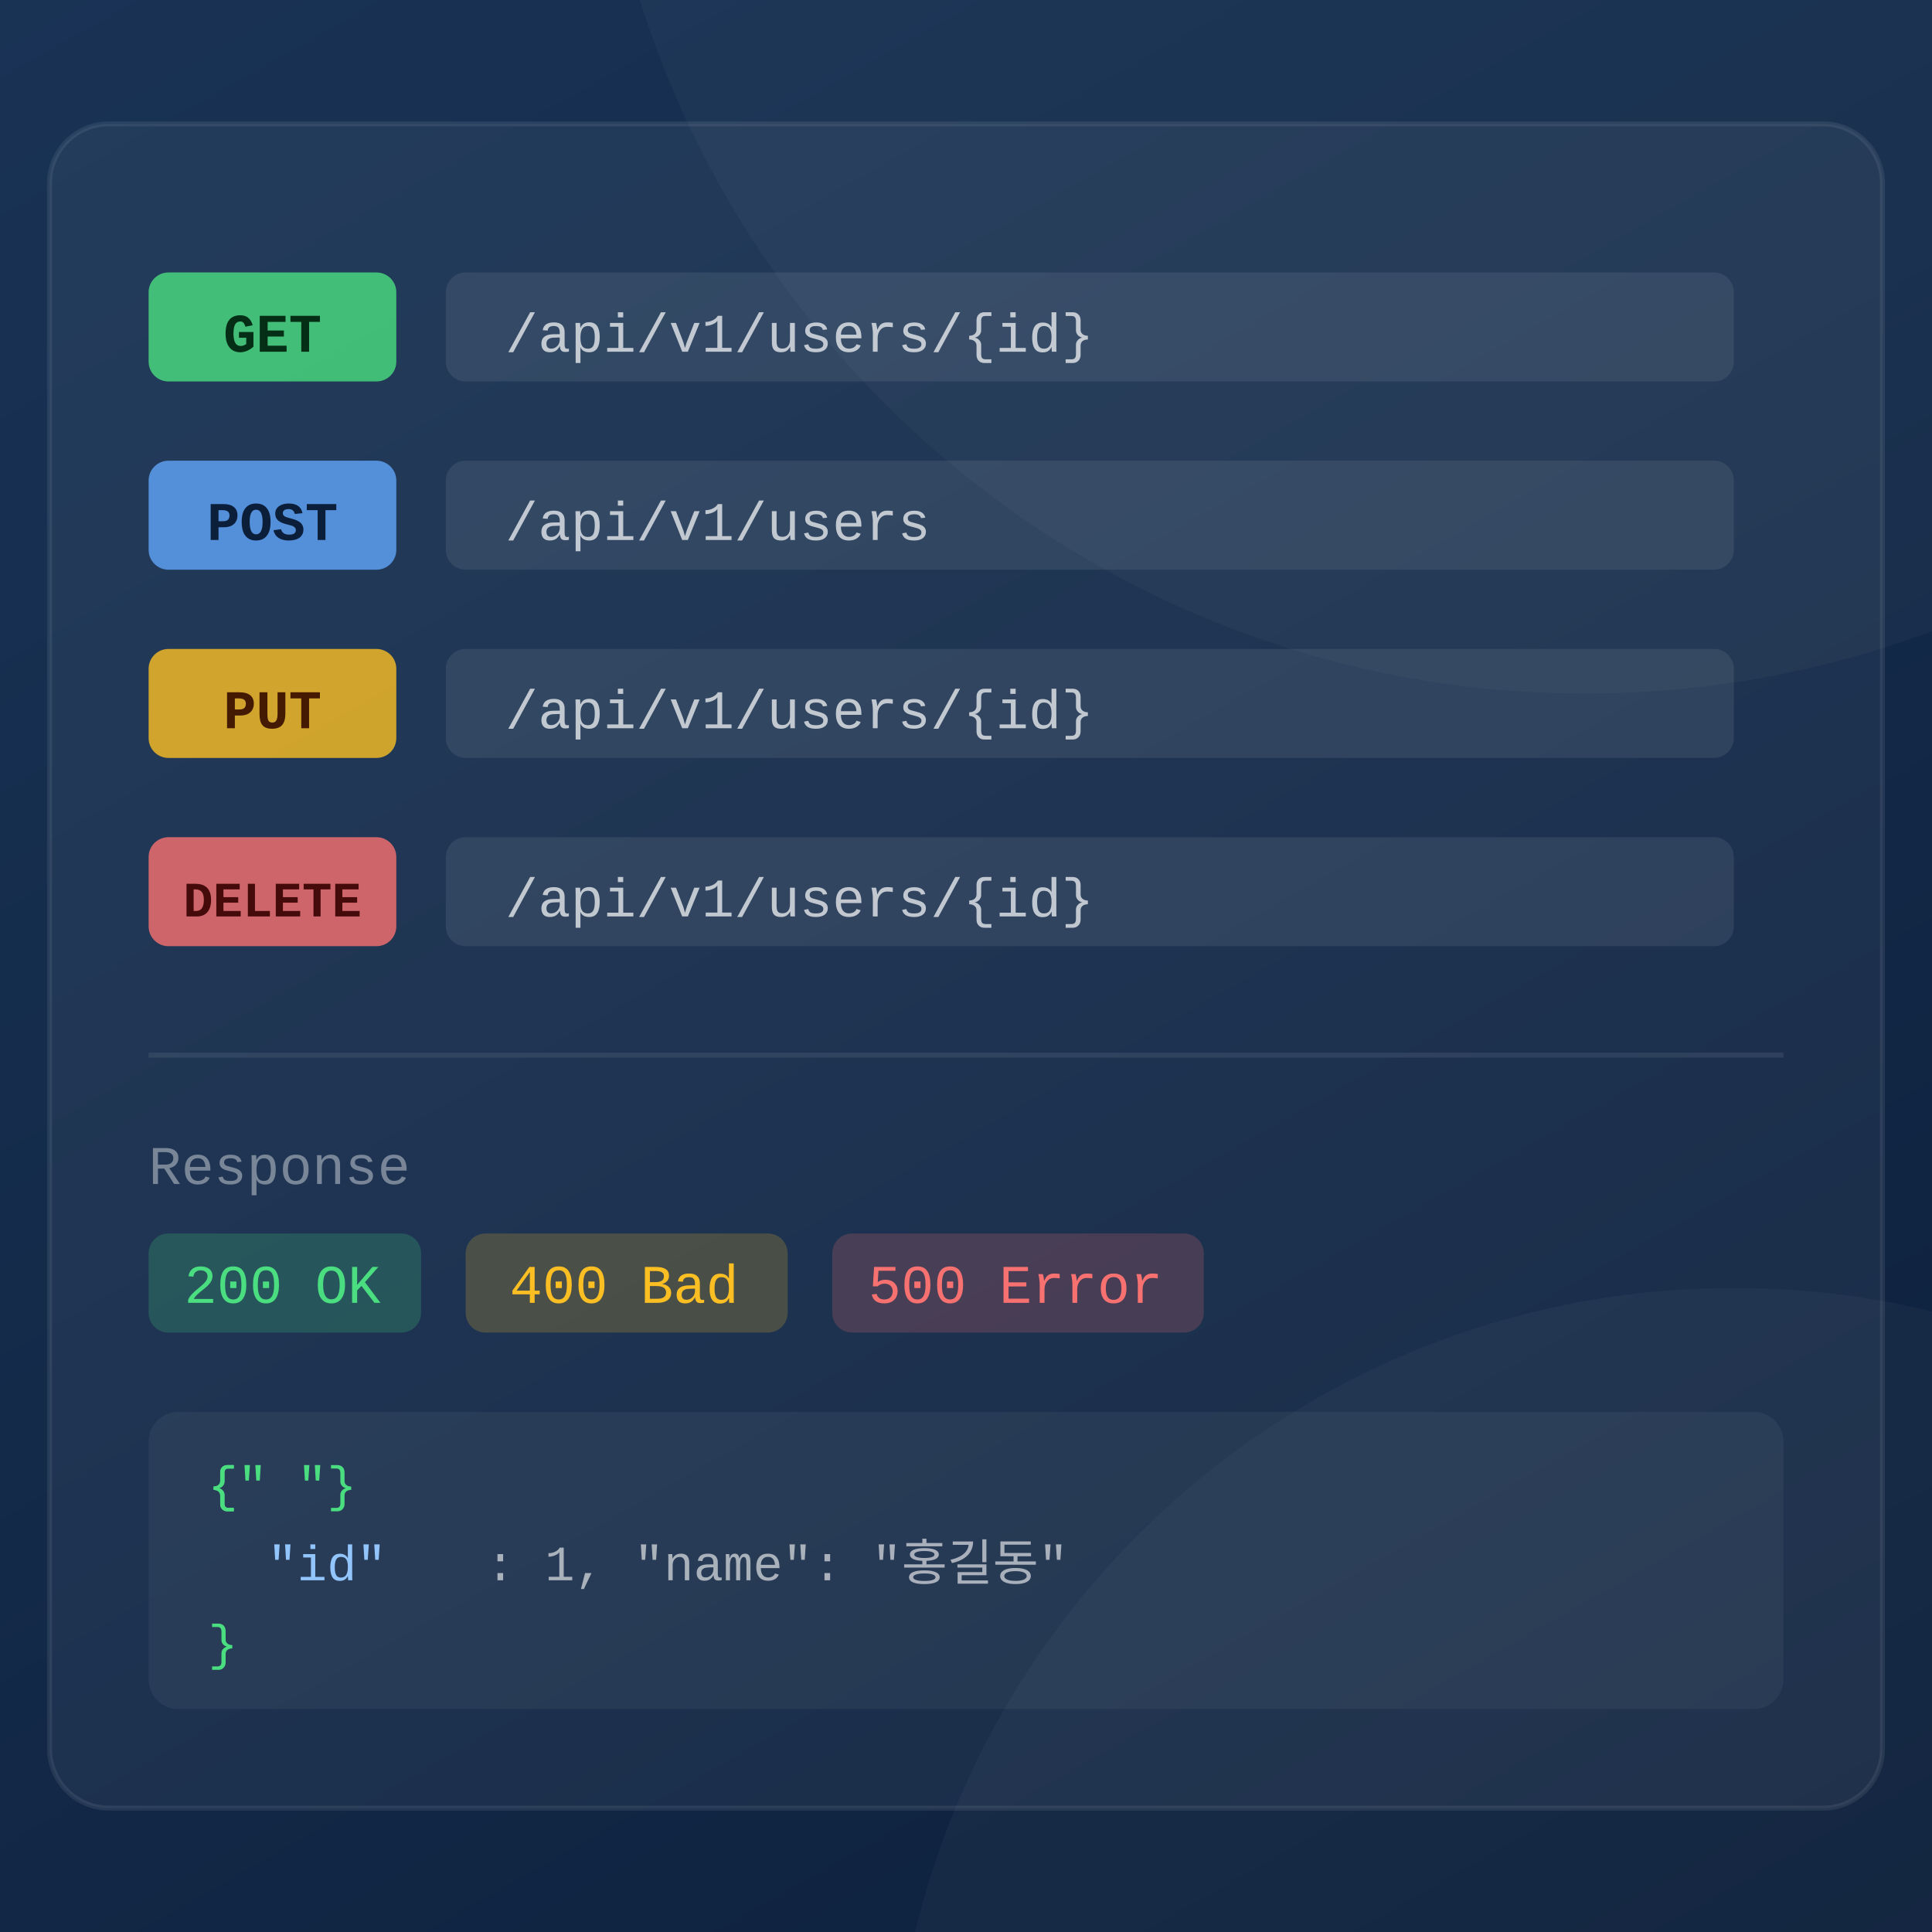
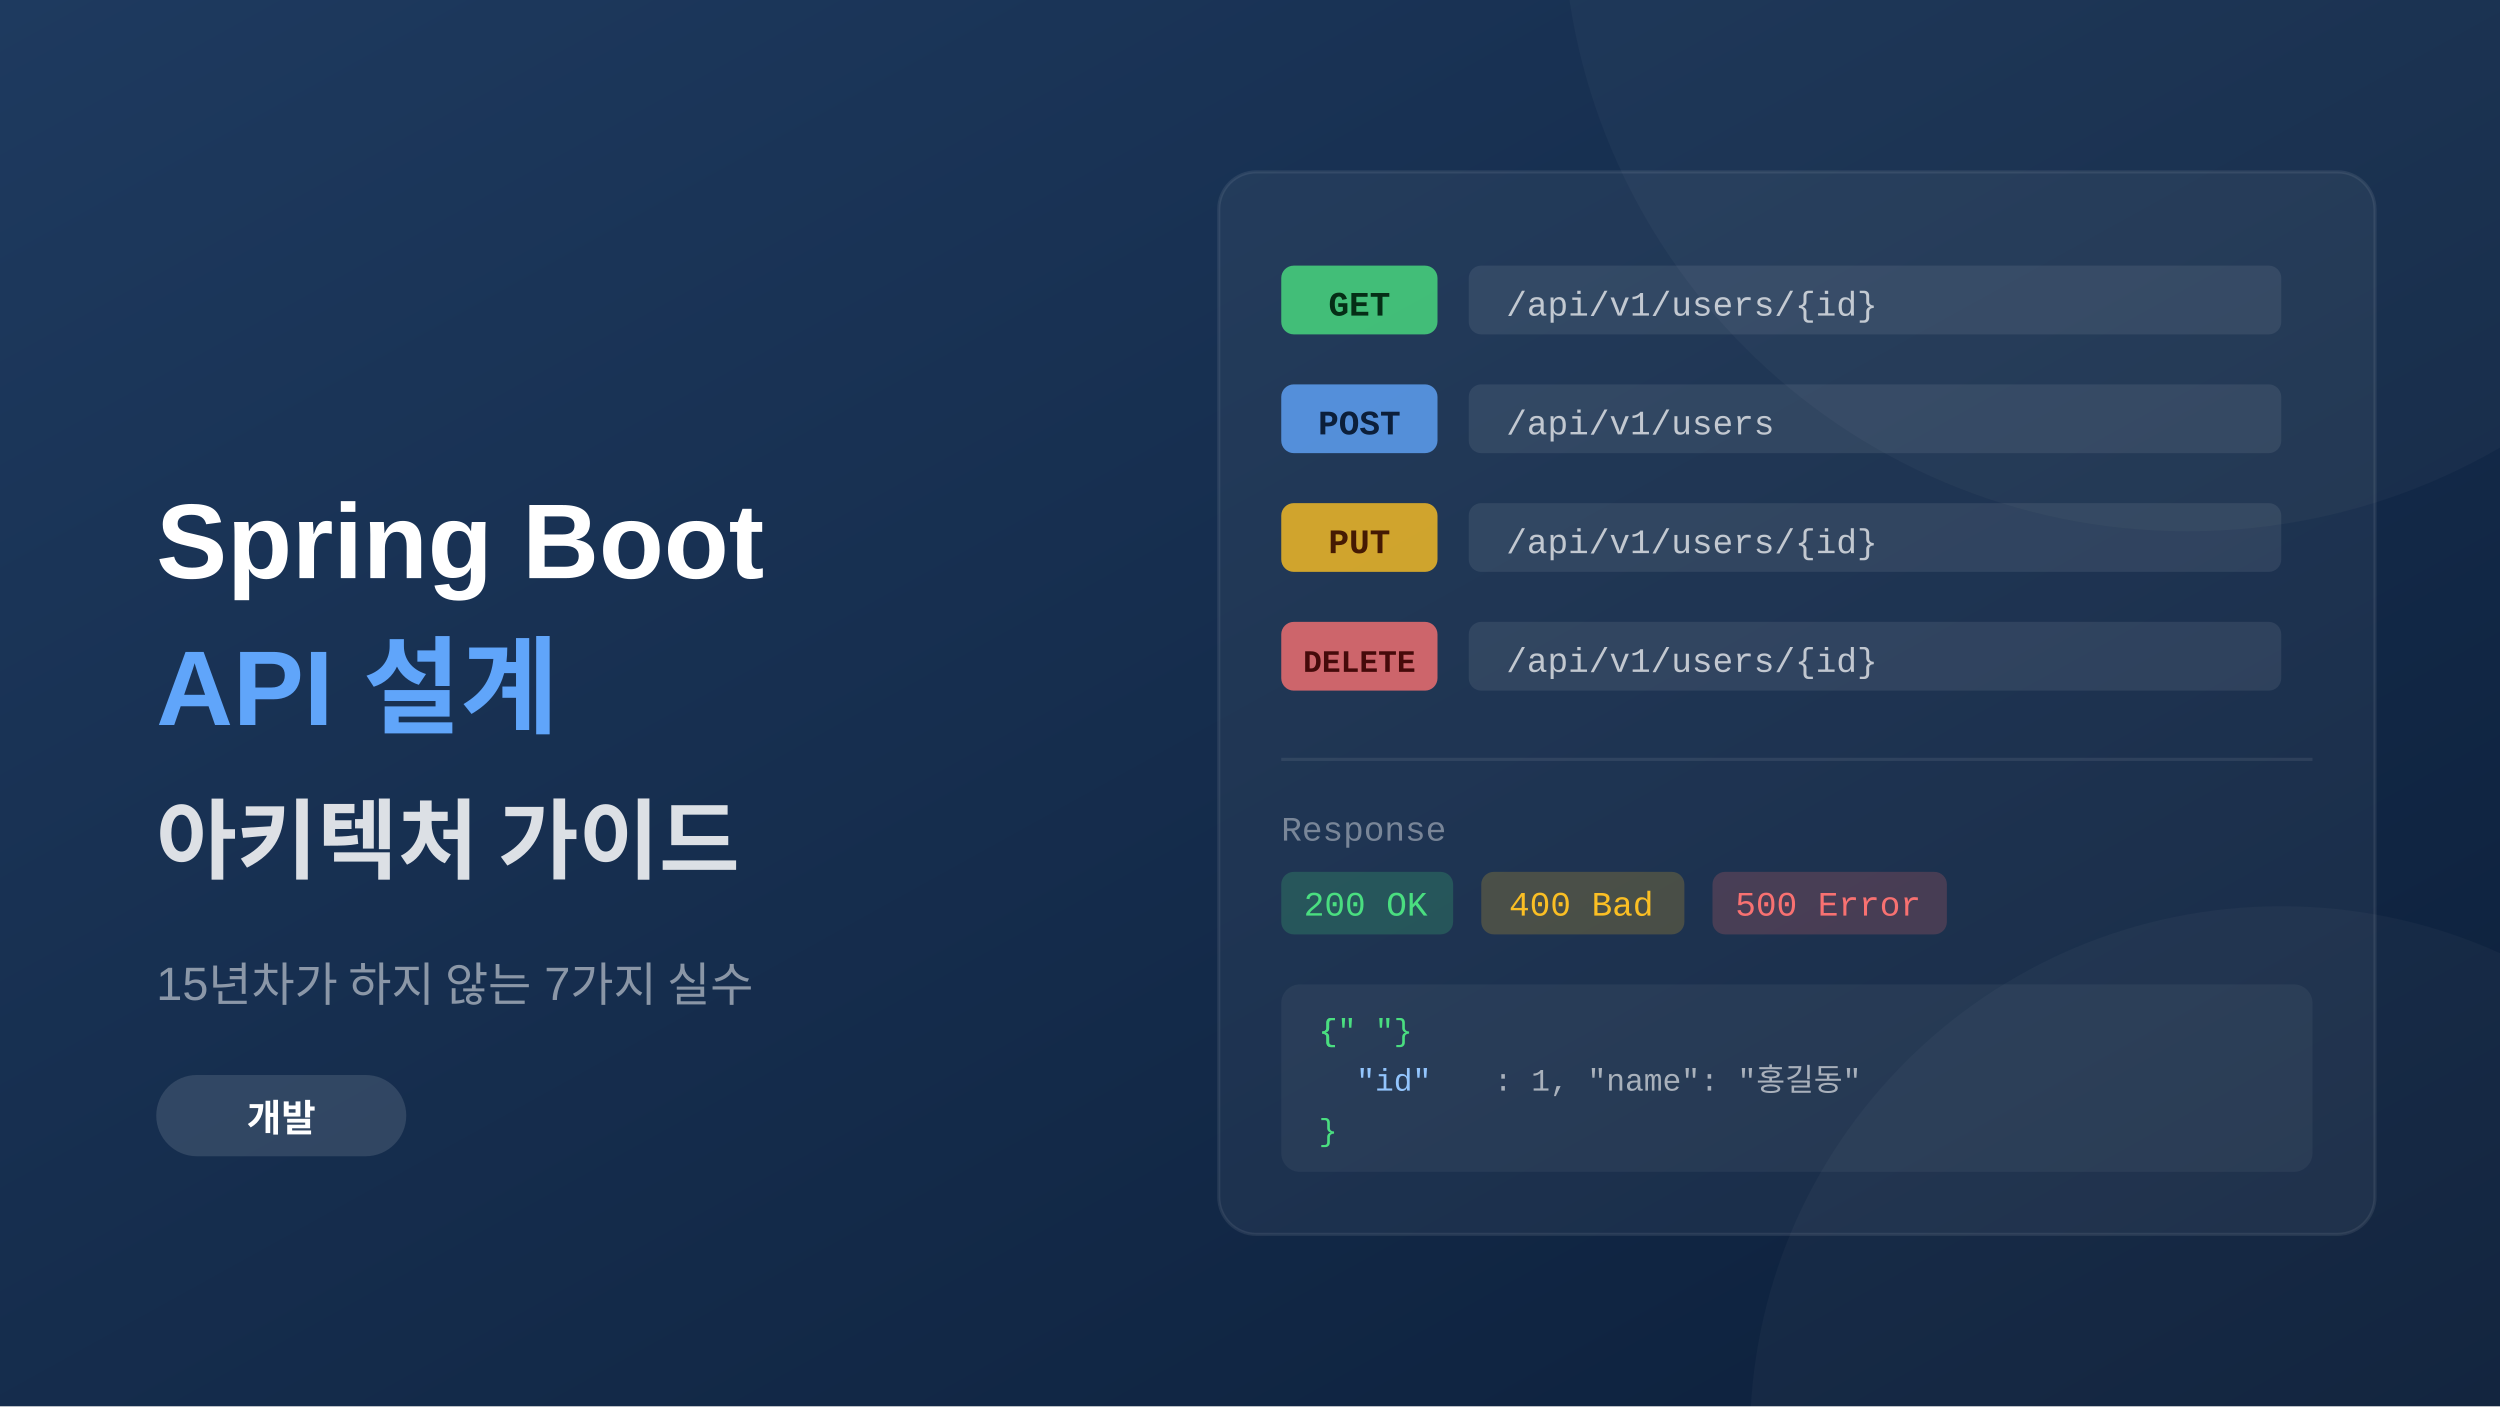
- <svg xmlns="http://www.w3.org/2000/svg" width="390" height="390" viewBox="380 30 390 390">
+ <svg xmlns="http://www.w3.org/2000/svg" width="800" height="450" viewBox="0 0 800 450">
  <defs>
    <linearGradient id="bg" x1="0%" y1="0%" x2="100%" y2="100%">
      <stop offset="0%" style="stop-color:#1e3a5f" />
      <stop offset="100%" style="stop-color:#0c1f3a" />
    </linearGradient>
  </defs>
  <rect width="800" height="450" fill="url(#bg)" />
  <circle cx="700" cy="-30" r="200" fill="white" fill-opacity="0.03" />
  <circle cx="730" cy="460" r="170" fill="white" fill-opacity="0.03" />
  <g transform="translate(390, 55)">
    <rect width="370" height="340" rx="12" fill="white" fill-opacity="0.05" stroke="white" stroke-opacity="0.08" stroke-width="1" />
    <rect x="20" y="30" width="50" height="22" rx="4" fill="#4ade80" fill-opacity="0.8" />
    <text x="45" y="46" font-family="'Courier New', monospace" font-size="11" font-weight="700" fill="#052e16" text-anchor="middle">GET</text>
    <rect x="80" y="30" width="260" height="22" rx="4" fill="white" fill-opacity="0.08" />
    <text x="92" y="46" font-family="'Courier New', monospace" font-size="11" fill="white" fill-opacity="0.7">/api/v1/users/{id}</text>
    <rect x="20" y="68" width="50" height="22" rx="4" fill="#60a5fa" fill-opacity="0.8" />
    <text x="45" y="84" font-family="'Courier New', monospace" font-size="11" font-weight="700" fill="#0c1f3a" text-anchor="middle">POST</text>
    <rect x="80" y="68" width="260" height="22" rx="4" fill="white" fill-opacity="0.08" />
    <text x="92" y="84" font-family="'Courier New', monospace" font-size="11" fill="white" fill-opacity="0.7">/api/v1/users</text>
    <rect x="20" y="106" width="50" height="22" rx="4" fill="#fbbf24" fill-opacity="0.8" />
    <text x="45" y="122" font-family="'Courier New', monospace" font-size="11" font-weight="700" fill="#451a03" text-anchor="middle">PUT</text>
    <rect x="80" y="106" width="260" height="22" rx="4" fill="white" fill-opacity="0.08" />
    <text x="92" y="122" font-family="'Courier New', monospace" font-size="11" fill="white" fill-opacity="0.7">/api/v1/users/{id}</text>
    <rect x="20" y="144" width="50" height="22" rx="4" fill="#f87171" fill-opacity="0.8" />
    <text x="45" y="160" font-family="'Courier New', monospace" font-size="10" font-weight="700" fill="#450a0a" text-anchor="middle">DELETE</text>
    <rect x="80" y="144" width="260" height="22" rx="4" fill="white" fill-opacity="0.08" />
    <text x="92" y="160" font-family="'Courier New', monospace" font-size="11" fill="white" fill-opacity="0.7">/api/v1/users/{id}</text>
    <line x1="20" y1="188" x2="350" y2="188" stroke="white" stroke-opacity="0.08" stroke-width="1" />
    <text x="20" y="214" font-family="'Courier New', monospace" font-size="11" fill="white" fill-opacity="0.4">Response</text>
    <rect x="20" y="224" width="55" height="20" rx="4" fill="#4ade80" fill-opacity="0.2" />
    <text x="47" y="238" font-family="'Courier New', monospace" font-size="11" fill="#4ade80" text-anchor="middle">200 OK</text>
    <rect x="84" y="224" width="65" height="20" rx="4" fill="#fbbf24" fill-opacity="0.2" />
    <text x="116" y="238" font-family="'Courier New', monospace" font-size="11" fill="#fbbf24" text-anchor="middle">400 Bad</text>
    <rect x="158" y="224" width="75" height="20" rx="4" fill="#f87171" fill-opacity="0.2" />
    <text x="195" y="238" font-family="'Courier New', monospace" font-size="11" fill="#f87171" text-anchor="middle">500 Error</text>
    <rect x="20" y="260" width="330" height="60" rx="6" fill="white" fill-opacity="0.05" />
    <text x="32" y="278" font-family="'Courier New', monospace" font-size="10" fill="#4ade80">{"  "}</text>
    <text x="32" y="278" font-family="'Courier New', monospace" font-size="10" fill="#4ade80">{</text>
    <text x="44" y="294" font-family="'Courier New', monospace" font-size="10" fill="#93c5fd">  "id"</text>
    <text x="88" y="294" font-family="'Courier New', monospace" font-size="10" fill="white" fill-opacity="0.6">: 1,  "name": "홍길동"</text>
    <text x="32" y="310" font-family="'Courier New', monospace" font-size="10" fill="#4ade80">}</text>
  </g>
  <text x="50" y="185" font-family="'Segoe UI', Arial, sans-serif" font-size="34" font-weight="800" fill="white">Spring Boot</text>
  <text x="50" y="232" font-family="'Segoe UI', Arial, sans-serif" font-size="34" font-weight="800" fill="#60a5fa">API 설계</text>
  <text x="50" y="279" font-family="'Segoe UI', Arial, sans-serif" font-size="28" font-weight="700" fill="white" fill-opacity="0.85">아키텍처 가이드</text>
  <text x="50" y="320" font-family="'Segoe UI', Arial, sans-serif" font-size="15" fill="white" fill-opacity="0.5">15년차가 하지 않는 7가지 실수</text>
  <rect x="50" y="344" width="80" height="26" rx="13" fill="white" fill-opacity="0.12" />
  <text x="90" y="362" font-family="'Segoe UI', Arial, sans-serif" font-size="12" font-weight="600" fill="white" text-anchor="middle">개발</text>
</svg>
